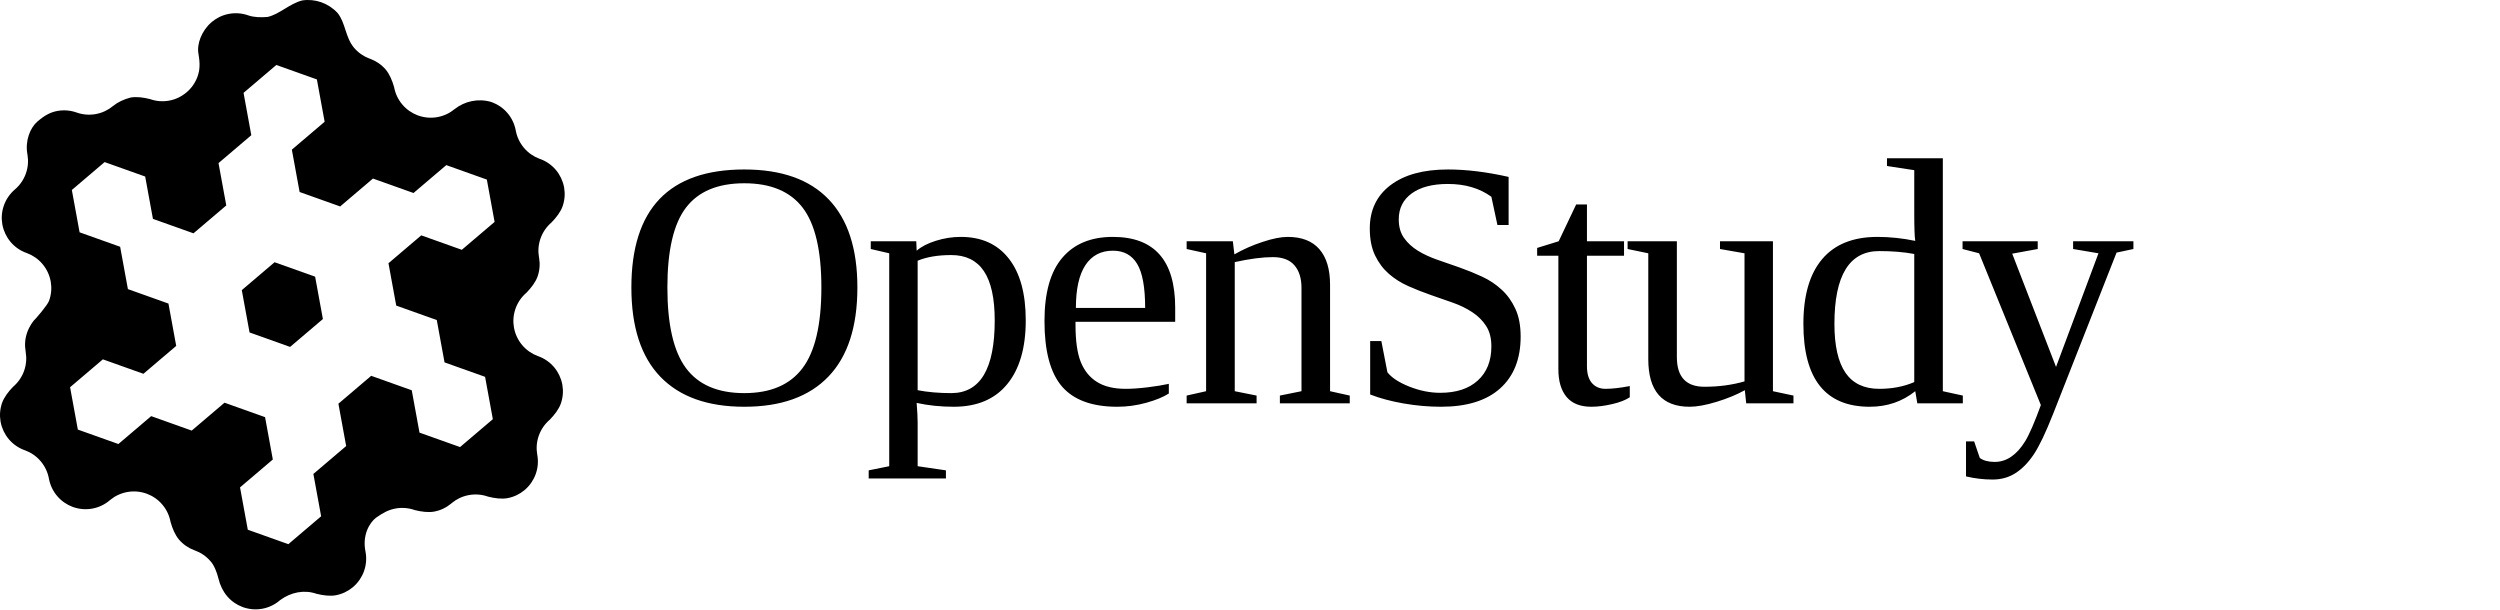
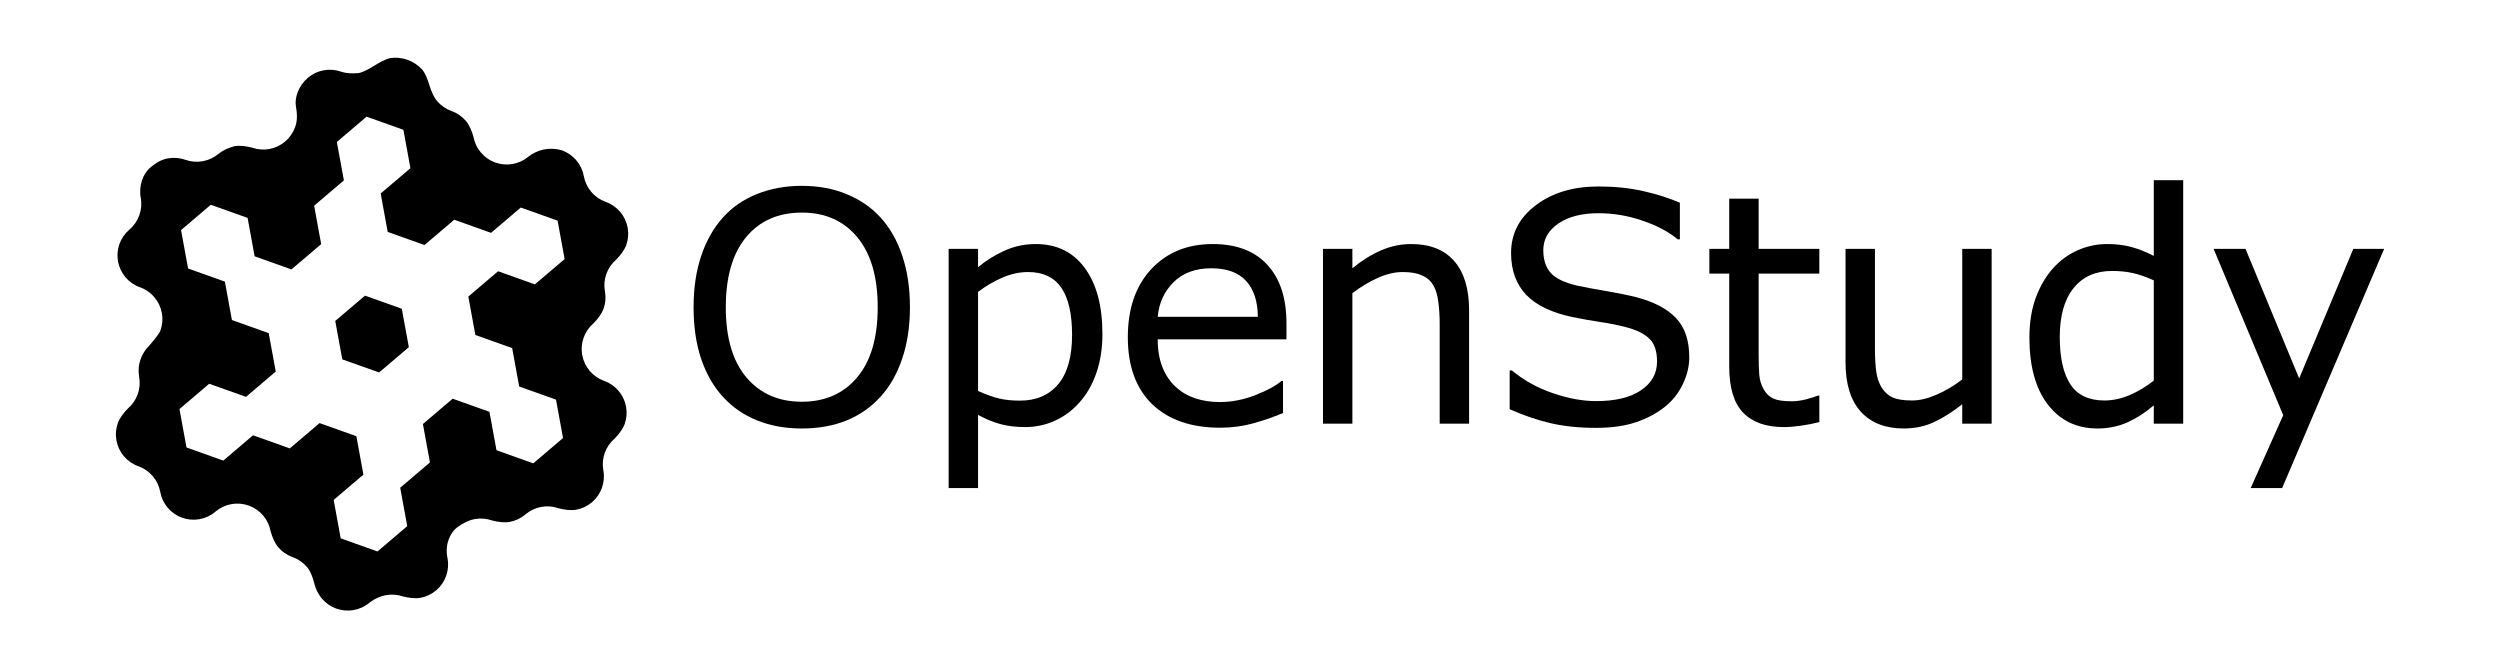
- <svg xmlns="http://www.w3.org/2000/svg" width="1927.006" height="469.685" viewBox="0 0 509.854 124.271" version="1.1" id="svg5">
+ <svg xmlns="http://www.w3.org/2000/svg" width="1757.006" height="469.685" viewBox="0 0 464.874 124.271" version="1.1" id="svg5">
  <defs id="defs2" />
  <g id="layer1" transform="translate(-8.564984,-4.010636)">
-     <g id="g420" transform="matrix(0.3263777,-0.05980614,0.05980614,0.3263777,-47.60143,-2.284886)" style="fill:#000000;fill-opacity:1;stroke:none;stroke-width:5.615;stroke-dasharray:none;stroke-opacity:1">
+     <g id="g420" transform="matrix(0.2699993,-0.04947525,0.04947525,0.2699993,-16.35284,9.535806)" style="fill:#000000;fill-opacity:1;stroke:none;stroke-width:5.615;stroke-dasharray:none;stroke-opacity:1">
      <path style="fill:#000000;fill-opacity:1;stroke:none;stroke-width:5.615;stroke-dasharray:none;stroke-opacity:1" d="m 300.031,291.042 -22.914,-13.229 v -26.458 l 22.914,-13.229 22.914,13.229 v 26.458 z" id="path416" />
      <path id="path418" style="fill:#000000;fill-opacity:1;stroke:none;stroke-width:5.612;stroke-linecap:butt;stroke-linejoin:round;stroke-dasharray:none;stroke-opacity:1" d="m 231.29,171.98 v 26.458 l 22.914,13.229 22.913,-13.229 V 171.979 L 300.031,158.75 v -26.458 l 22.913,-13.229 22.914,13.229 V 158.75 l -22.914,13.229 v 26.458 l 22.914,13.229 22.913,-13.229 22.914,13.229 22.913,-13.229 22.914,13.229 V 238.125 l -22.914,13.229 -22.913,-13.229 -22.914,13.229 v 26.458 l 22.914,13.229 V 317.5 l 22.913,13.229 V 357.188 L 391.685,370.417 368.771,357.188 V 330.729 L 345.858,317.5 322.944,330.729 v 26.458 l -22.913,13.229 V 396.875 L 277.117,410.104 254.204,396.875 V 370.417 L 277.117,357.188 V 330.729 L 254.204,317.5 231.29,330.729 208.376,317.5 185.463,330.729 162.549,317.5 v -26.458 l 22.913,-13.229 22.914,13.229 22.913,-13.229 V 251.354 L 208.376,238.125 V 211.667 L 185.463,198.438 v -26.458 l 22.913,-13.229 z m -22.915,-43.233 c -4.022,-6e-4 -7.973,-1.06 -11.456,-3.07 -3.483,-2.01 -7.434,-3.069 -11.456,-3.07 -4.056,-5e-5 -7.865,1.055 -13.14,4.131 -5.275,3.076 -9.774,10.403 -9.774,18.782 v 0.348 c -0.054,3.781 -1.045,7.601 -3.07,11.108 -2.011,3.483 -4.904,6.375 -8.387,8.387 -3.482,2.012 -6.375,4.904 -8.386,8.387 -2.034,3.523 -3.025,7.361 -3.071,11.158 v 0.539 c 0.089,7.826 4.187,15.406 11.457,19.603 l -5.2e-4,5.2e-4 0.268,0.154 0.014,0.008 0.002,0.001 c 3.255,1.938 6.075,4.71 8.104,8.224 2.01,3.483 3.068,7.435 3.068,11.457 l 0.002,0.002 -0.002,0.325 v -7e-5 c -0.05,3.789 -1.04,7.617 -3.07,11.132 -1.505,2.69 -10.127,9.392 -10.127,9.392 -1.742,1.005 -4.635,3.898 -6.646,7.38 -2.029,3.515 -3.019,7.343 -3.071,11.458 -0.051,4.114 -1.042,7.943 -3.071,11.457 -2.011,3.483 -4.904,6.375 -8.388,8.386 -3.434,2.432 -6.574,5.323 -8.385,8.387 -2.03,3.516 -3.021,7.347 -3.07,11.137 v 0.61 c 0.106,7.806 4.199,15.359 11.448,19.548 l 0.009,0.005 -5.2e-4,0.002 0.275,0.157 0.006,0.004 0.002,10e-4 c 3.255,1.938 6.076,4.71 8.104,8.224 2.01,3.483 3.068,7.434 3.068,11.456 l 0.004,5.1e-4 c -4.5e-4,4.022 1.058,7.973 3.068,11.456 2.029,3.514 4.849,6.287 8.105,8.225 l 0.008,0.005 0.517,0.299 c 0.005,0.003 0.009,0.005 0.013,0.008 6.815,3.809 15.404,4.039 22.657,-0.148 l 0.298,-0.172 c 3.302,-1.845 7.107,-2.898 11.159,-2.898 4.022,5.9e-4 7.973,1.06 11.456,3.071 l 0.003,-5.1e-4 0.281,0.164 v 5e-4 c 3.256,1.938 6.076,4.71 8.105,8.224 2.01,3.483 3.069,7.435 3.069,11.457 0.389,4.183 1.324,8.354 3.071,11.453 2.028,3.513 4.847,6.284 8.101,8.222 0.002,9.5e-4 0.003,0.002 0.005,0.003 l 0.564,0.328 c 3.256,1.938 6.076,4.71 8.105,8.224 1.612,2.488 2.6,7.127 2.835,11.302 0.235,4.175 1.293,8.126 3.304,11.609 2.029,3.514 4.849,6.287 8.105,8.225 l 0.008,0.005 0.517,0.299 c 0.005,0.003 0.009,0.005 0.013,0.008 6.815,3.809 15.405,4.039 22.657,-0.148 l 0.002,-10e-4 0.281,-0.162 c 7.49,-3.679 15.854,-3.66 22.631,0.164 3.826,1.758 7.897,3.032 11.456,3.068 4.052,5e-5 7.858,-1.053 11.161,-2.899 l 0.564,-0.325 c 6.7,-3.999 11.188,-11.32 11.188,-19.689 v -5.2e-4 c -0.287,-10.574 5.684,-17.207 10.002,-19.458 5.044,-2.398 8.855,-3.455 12.914,-3.455 4.022,6e-4 7.973,1.06 11.456,3.071 3.825,1.758 7.896,3.032 11.456,3.068 4.058,5e-5 7.869,-1.056 11.176,-2.907 l 0.565,-0.325 v 0 c 3.306,-1.851 7.117,-2.907 11.176,-2.907 4.022,6e-4 7.973,1.06 11.456,3.071 3.827,1.758 7.897,3.032 11.457,3.068 4.055,5e-5 7.863,-1.055 11.168,-2.903 l 0.545,-0.314 c 0.003,-0.005 0.011,-0.006 0.016,-0.009 6.698,-3.999 11.185,-11.319 11.185,-19.687 0.002,-0.113 0,-0.228 0,-0.325 0.05,-3.789 1.041,-7.617 3.07,-11.132 2.011,-3.483 4.904,-6.375 8.388,-8.386 3.436,-2.436 6.574,-5.324 8.386,-8.389 2.03,-3.516 3.021,-7.347 3.07,-11.137 v -0.61 c -0.106,-7.809 -4.202,-15.365 -11.457,-19.553 -0.088,-0.056 -0.188,-0.109 -0.281,-0.163 l -0.002,-10e-4 c -3.255,-1.938 -6.075,-4.71 -8.104,-8.224 -2.01,-3.483 -3.068,-7.435 -3.068,-11.457 v -0.327 c 0.05,-3.789 1.04,-7.617 3.07,-11.132 2.011,-3.483 4.904,-6.375 8.388,-8.386 3.434,-2.432 6.574,-5.323 8.385,-8.387 2.029,-3.515 3.019,-7.343 3.07,-11.132 l 0.002,-0.652 v 4e-5 c 0.05,-3.789 1.041,-7.617 3.07,-11.132 2.011,-3.483 4.904,-6.375 8.388,-8.386 3.434,-2.432 6.574,-5.323 8.385,-8.387 2.03,-3.516 3.021,-7.347 3.07,-11.137 v -0.61 c -0.106,-7.805 -4.199,-15.359 -11.448,-19.548 l -0.009,-0.005 c -0.09,-0.053 -0.185,-0.107 -0.276,-0.16 l -0.005,-0.003 c -3.256,-1.938 -6.077,-4.71 -8.106,-8.225 -2.01,-3.483 -3.068,-7.435 -3.07,-11.457 -0.002,-4.022 -1.06,-7.973 -3.07,-11.457 -2.027,-3.51 -4.843,-6.28 -8.093,-8.217 l -0.011,-0.007 -0.535,-0.308 c -8.8e-4,-4.9e-4 -0.002,-5.5e-4 -0.003,-0.002 -7.52,-3.759 -16.007,-3.383 -22.941,0.31 -3.306,1.851 -7.117,2.907 -11.176,2.907 -4.022,-6e-4 -7.973,-1.06 -11.456,-3.071 l -0.283,-0.162 c -3.256,-1.938 -6.077,-4.71 -8.106,-8.224 -2.01,-3.483 -3.068,-7.435 -3.068,-11.457 -0.39,-4.19 -1.323,-8.354 -3.071,-11.455 -2.028,-3.513 -4.847,-6.284 -8.101,-8.222 l -0.569,-0.331 v -4.8e-4 c -3.256,-1.938 -6.076,-4.71 -8.105,-8.224 -4.197,-7.331 -2.334,-15.953 -6.139,-22.91 -4.514,-7.02 -11.959,-11.18 -19.906,-11.461 -8.218,0.554 -15.221,5.854 -22.852,6.144 -4.2,-0.388 -8.358,-1.324 -11.456,-3.069 -3.483,-2.011 -7.434,-3.071 -11.456,-3.071 -4.058,-5e-5 -7.869,1.056 -11.176,2.907 l -0.01,0.006 -0.513,0.296 c -0.002,10e-4 -0.004,0.002 -0.006,0.004 -6.711,3.996 -11.208,11.322 -11.234,17.568 -0.025,6.245 -1.016,10.074 -3.045,13.589 -2.011,3.483 -4.904,6.374 -8.44,8.388 -3.536,2.013 -7.347,3.07 -11.405,3.07 -4.022,-6e-4 -7.973,-1.06 -11.456,-3.071 -3.824,-1.758 -7.896,-3.032 -11.455,-3.068 -4.371,0.319 -8.352,1.361 -11.7,3.209 -3.347,1.874 -7.158,2.93 -11.216,2.93 z" />
    </g>
-     <text xml:space="preserve" style="font-size:72.019px;letter-spacing:-1.815px;fill:#000000;fill-opacity:1;stroke-width:13.01;stroke-linejoin:round" x="134.375" y="86.261" id="text416">
-       <tspan id="tspan414" x="134.375" y="86.261" style="fill:#000000;fill-opacity:1;stroke-width:13.01">OpenStudy</tspan>
-       <tspan x="134.375" y="176.284" style="fill:#000000;fill-opacity:1;stroke-width:13.01" id="tspan418" />
-     </text>
+     <g aria-label="OpenStudy " id="text416" style="font-size:72.019px;letter-spacing:-1.815px;stroke-width:13.01;stroke-linejoin:round" transform="matrix(0.8272603,0,0,0.8272603,23.02594,11.426)">
+       <path d="m 180.441,39.913 q 3.2,3.517 4.888,8.616 1.723,5.099 1.723,11.569 0,6.47 -1.758,11.605 -1.723,5.099 -4.853,8.51 -3.235,3.552 -7.666,5.345 -4.396,1.793 -10.057,1.793 -5.521,0 -10.057,-1.829 -4.501,-1.829 -7.666,-5.31 -3.165,-3.481 -4.888,-8.545 -1.688,-5.064 -1.688,-11.569 0,-6.4 1.688,-11.464 1.688,-5.099 4.923,-8.721 3.095,-3.446 7.666,-5.275 4.607,-1.829 10.022,-1.829 5.626,0 10.092,1.864 4.501,1.829 7.631,5.24 z m -0.633,20.185 q 0,-10.198 -4.572,-15.719 -4.572,-5.556 -12.484,-5.556 -7.983,0 -12.554,5.556 -4.536,5.521 -4.536,15.719 0,10.303 4.642,15.789 4.642,5.451 12.449,5.451 7.807,0 12.413,-5.451 4.642,-5.486 4.642,-15.789 z" id="path419" />
+       <path d="m 230.319,66.146 q 0,4.782 -1.371,8.756 -1.371,3.939 -3.868,6.681 -2.321,2.602 -5.486,4.044 -3.13,1.407 -6.646,1.407 -3.059,0 -5.556,-0.668 -2.462,-0.668 -5.029,-2.075 v 16.457 h -6.611 V 46.981 h 6.611 v 4.114 q 2.637,-2.215 5.908,-3.692 3.306,-1.512 7.033,-1.512 7.103,0 11.042,5.38 3.974,5.345 3.974,14.875 z m -6.822,0.176 q 0,-7.103 -2.426,-10.62 -2.426,-3.517 -7.455,-3.517 -2.848,0 -5.732,1.231 -2.884,1.231 -5.521,3.235 v 22.26 q 2.813,1.266 4.818,1.723 2.04,0.457 4.607,0.457 5.521,0 8.616,-3.728 3.095,-3.728 3.095,-11.042 z" id="path421" />
+       <path d="m 271.687,67.307 h -28.941 q 0,3.622 1.09,6.33 1.09,2.673 2.989,4.396 1.829,1.688 4.325,2.532 2.532,0.844 5.556,0.844 4.009,0 8.053,-1.582 4.079,-1.618 5.802,-3.165 h 0.352 v 7.209 q -3.341,1.407 -6.822,2.356 -3.481,0.949 -7.314,0.949 -9.776,0 -15.262,-5.275 -5.486,-5.31 -5.486,-15.051 0,-9.635 5.24,-15.297 5.275,-5.662 13.855,-5.662 7.947,0 12.238,4.642 4.325,4.642 4.325,13.187 z m -6.435,-5.064 q -0.035,-5.204 -2.637,-8.053 -2.567,-2.848 -7.842,-2.848 -5.31,0 -8.475,3.13 -3.13,3.13 -3.552,7.772 z" id="path423" />
+       <path d="m 312.739,86.261 h -6.611 V 63.896 q 0,-2.708 -0.316,-5.064 -0.316,-2.391 -1.16,-3.728 -0.879,-1.477 -2.532,-2.18 -1.653,-0.738 -4.29,-0.738 -2.708,0 -5.662,1.336 -2.954,1.336 -5.662,3.411 v 29.328 h -6.611 V 46.981 h 6.611 v 4.361 q 3.095,-2.567 6.4,-4.009 3.306,-1.442 6.787,-1.442 6.365,0 9.706,3.833 3.341,3.833 3.341,11.042 z" id="path425" />
+       <path d="m 362.23,71.315 q 0,3.059 -1.442,6.048 -1.407,2.989 -3.974,5.064 -2.813,2.251 -6.576,3.517 -3.728,1.266 -9.002,1.266 -5.662,0 -10.198,-1.055 -4.501,-1.055 -9.178,-3.13 v -8.721 h 0.492 q 3.974,3.306 9.178,5.099 5.204,1.793 9.776,1.793 6.47,0 10.057,-2.426 3.622,-2.426 3.622,-6.47 0,-3.481 -1.723,-5.134 -1.688,-1.653 -5.169,-2.567 -2.637,-0.703 -5.732,-1.16 -3.059,-0.457 -6.506,-1.16 -6.963,-1.477 -10.339,-5.029 -3.341,-3.587 -3.341,-9.319 0,-6.576 5.556,-10.761 5.556,-4.22 14.101,-4.22 5.521,0 10.128,1.055 4.607,1.055 8.158,2.602 v 8.229 h -0.492 q -2.989,-2.532 -7.877,-4.185 -4.853,-1.688 -9.952,-1.688 -5.591,0 -9.002,2.321 -3.376,2.321 -3.376,5.978 0,3.27 1.688,5.134 1.688,1.864 5.943,2.848 2.251,0.492 6.4,1.196 4.15,0.703 7.033,1.442 5.837,1.547 8.791,4.677 2.954,3.13 2.954,8.756 z" id="path427" />
+       <path d="m 391.466,85.909 q -1.864,0.492 -4.079,0.809 -2.18,0.316 -3.903,0.316 -6.013,0 -9.143,-3.235 -3.13,-3.235 -3.13,-10.374 V 52.537 h -4.466 v -5.556 h 4.466 V 35.693 h 6.611 v 11.288 h 13.644 V 52.537 H 377.822 v 17.899 q 0,3.095 0.141,4.853 0.141,1.723 0.985,3.235 0.774,1.407 2.11,2.075 1.371,0.633 4.15,0.633 1.618,0 3.376,-0.457 1.758,-0.492 2.532,-0.809 h 0.352 z" id="path429" />
+       <path d="m 430.197,86.261 h -6.611 v -4.361 q -3.341,2.637 -6.4,4.044 -3.059,1.407 -6.752,1.407 -6.189,0 -9.635,-3.763 -3.446,-3.798 -3.446,-11.112 V 46.981 h 6.611 v 22.365 q 0,2.989 0.281,5.134 0.281,2.11 1.196,3.622 0.949,1.547 2.462,2.251 1.512,0.703 4.396,0.703 2.567,0 5.591,-1.336 3.059,-1.336 5.697,-3.411 V 46.981 h 6.611 z" id="path431" />
+       <path d="m 473.253,86.261 h -6.611 v -4.114 q -2.848,2.462 -5.943,3.833 -3.095,1.371 -6.717,1.371 -7.033,0 -11.183,-5.415 -4.114,-5.415 -4.114,-15.016 0,-4.993 1.407,-8.897 1.442,-3.903 3.868,-6.646 2.391,-2.673 5.556,-4.079 3.2,-1.407 6.611,-1.407 3.095,0 5.486,0.668 2.391,0.633 5.029,2.004 V 31.543 h 6.611 z m -6.611,-9.67 v -22.541 q -2.673,-1.196 -4.782,-1.653 -2.11,-0.457 -4.607,-0.457 -5.556,0 -8.651,3.868 -3.095,3.868 -3.095,10.972 0,6.998 2.391,10.655 2.391,3.622 7.666,3.622 2.813,0 5.697,-1.231 2.884,-1.266 5.38,-3.235 z" id="path433" />
+       <path d="m 518.419,46.981 -22.928,53.768 h -7.068 l 7.314,-16.387 -15.649,-37.381 h 7.174 l 12.062,29.117 12.167,-29.117 z" id="path435" />
+     </g>
  </g>
</svg>
